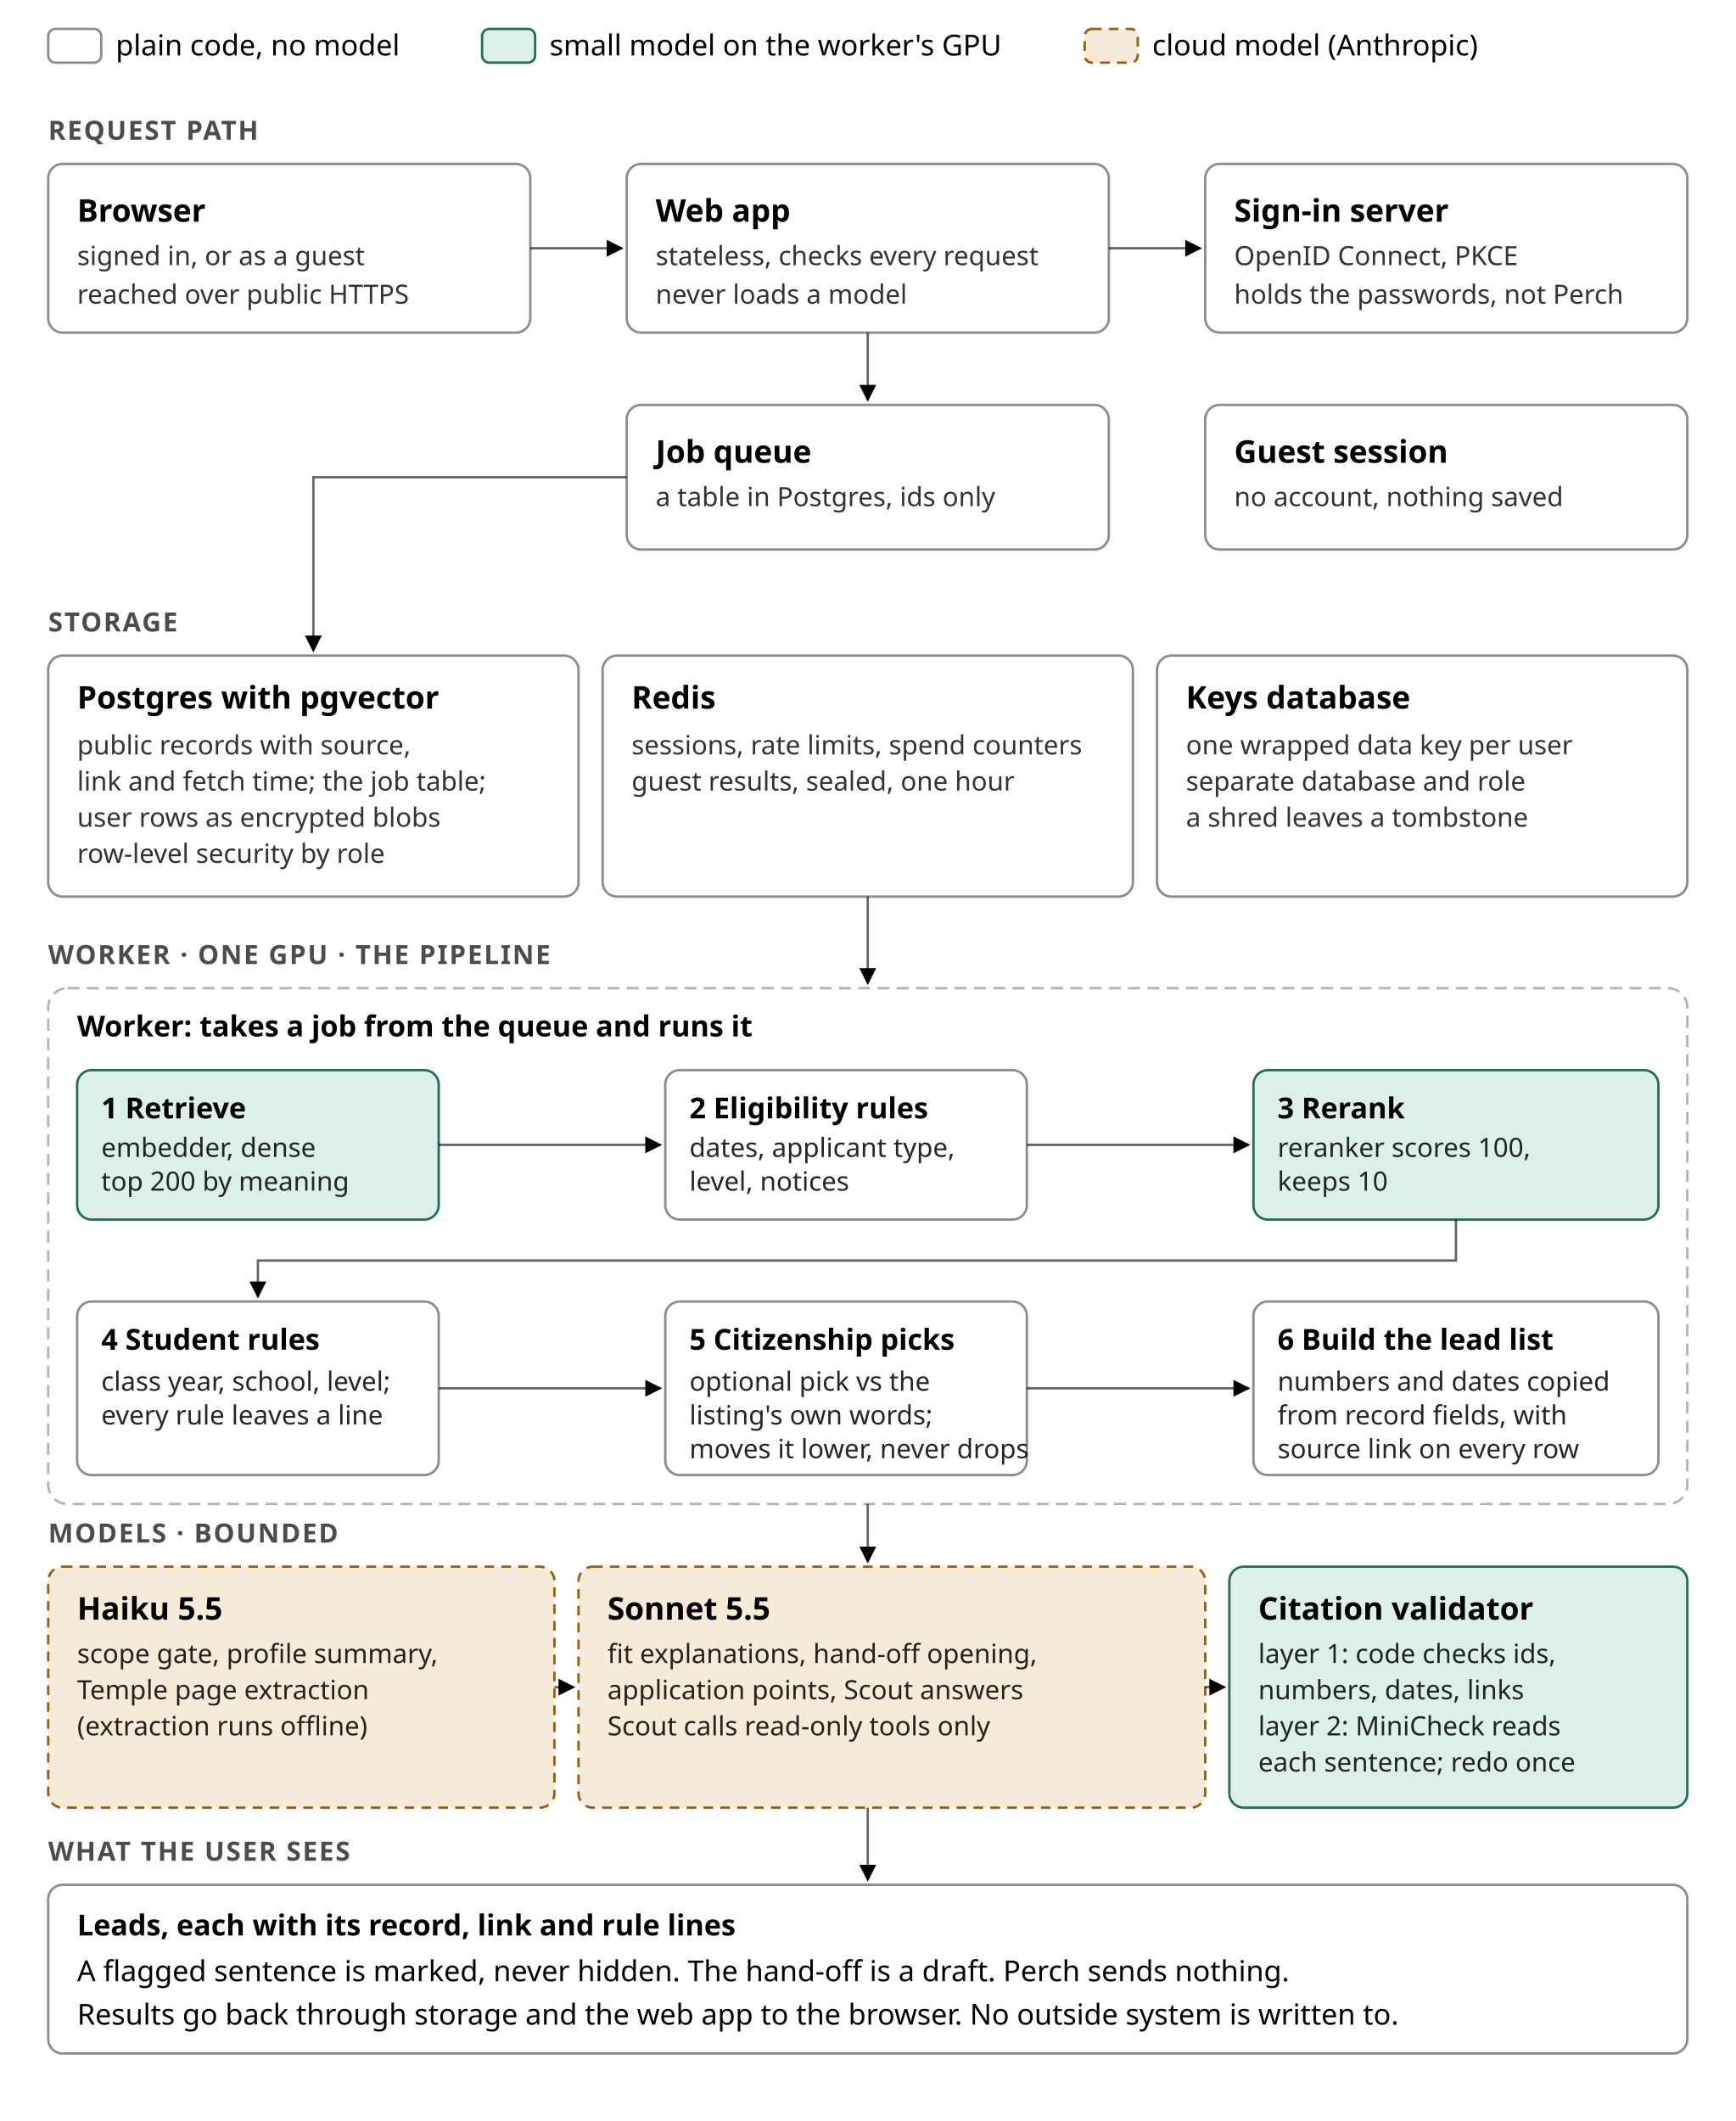
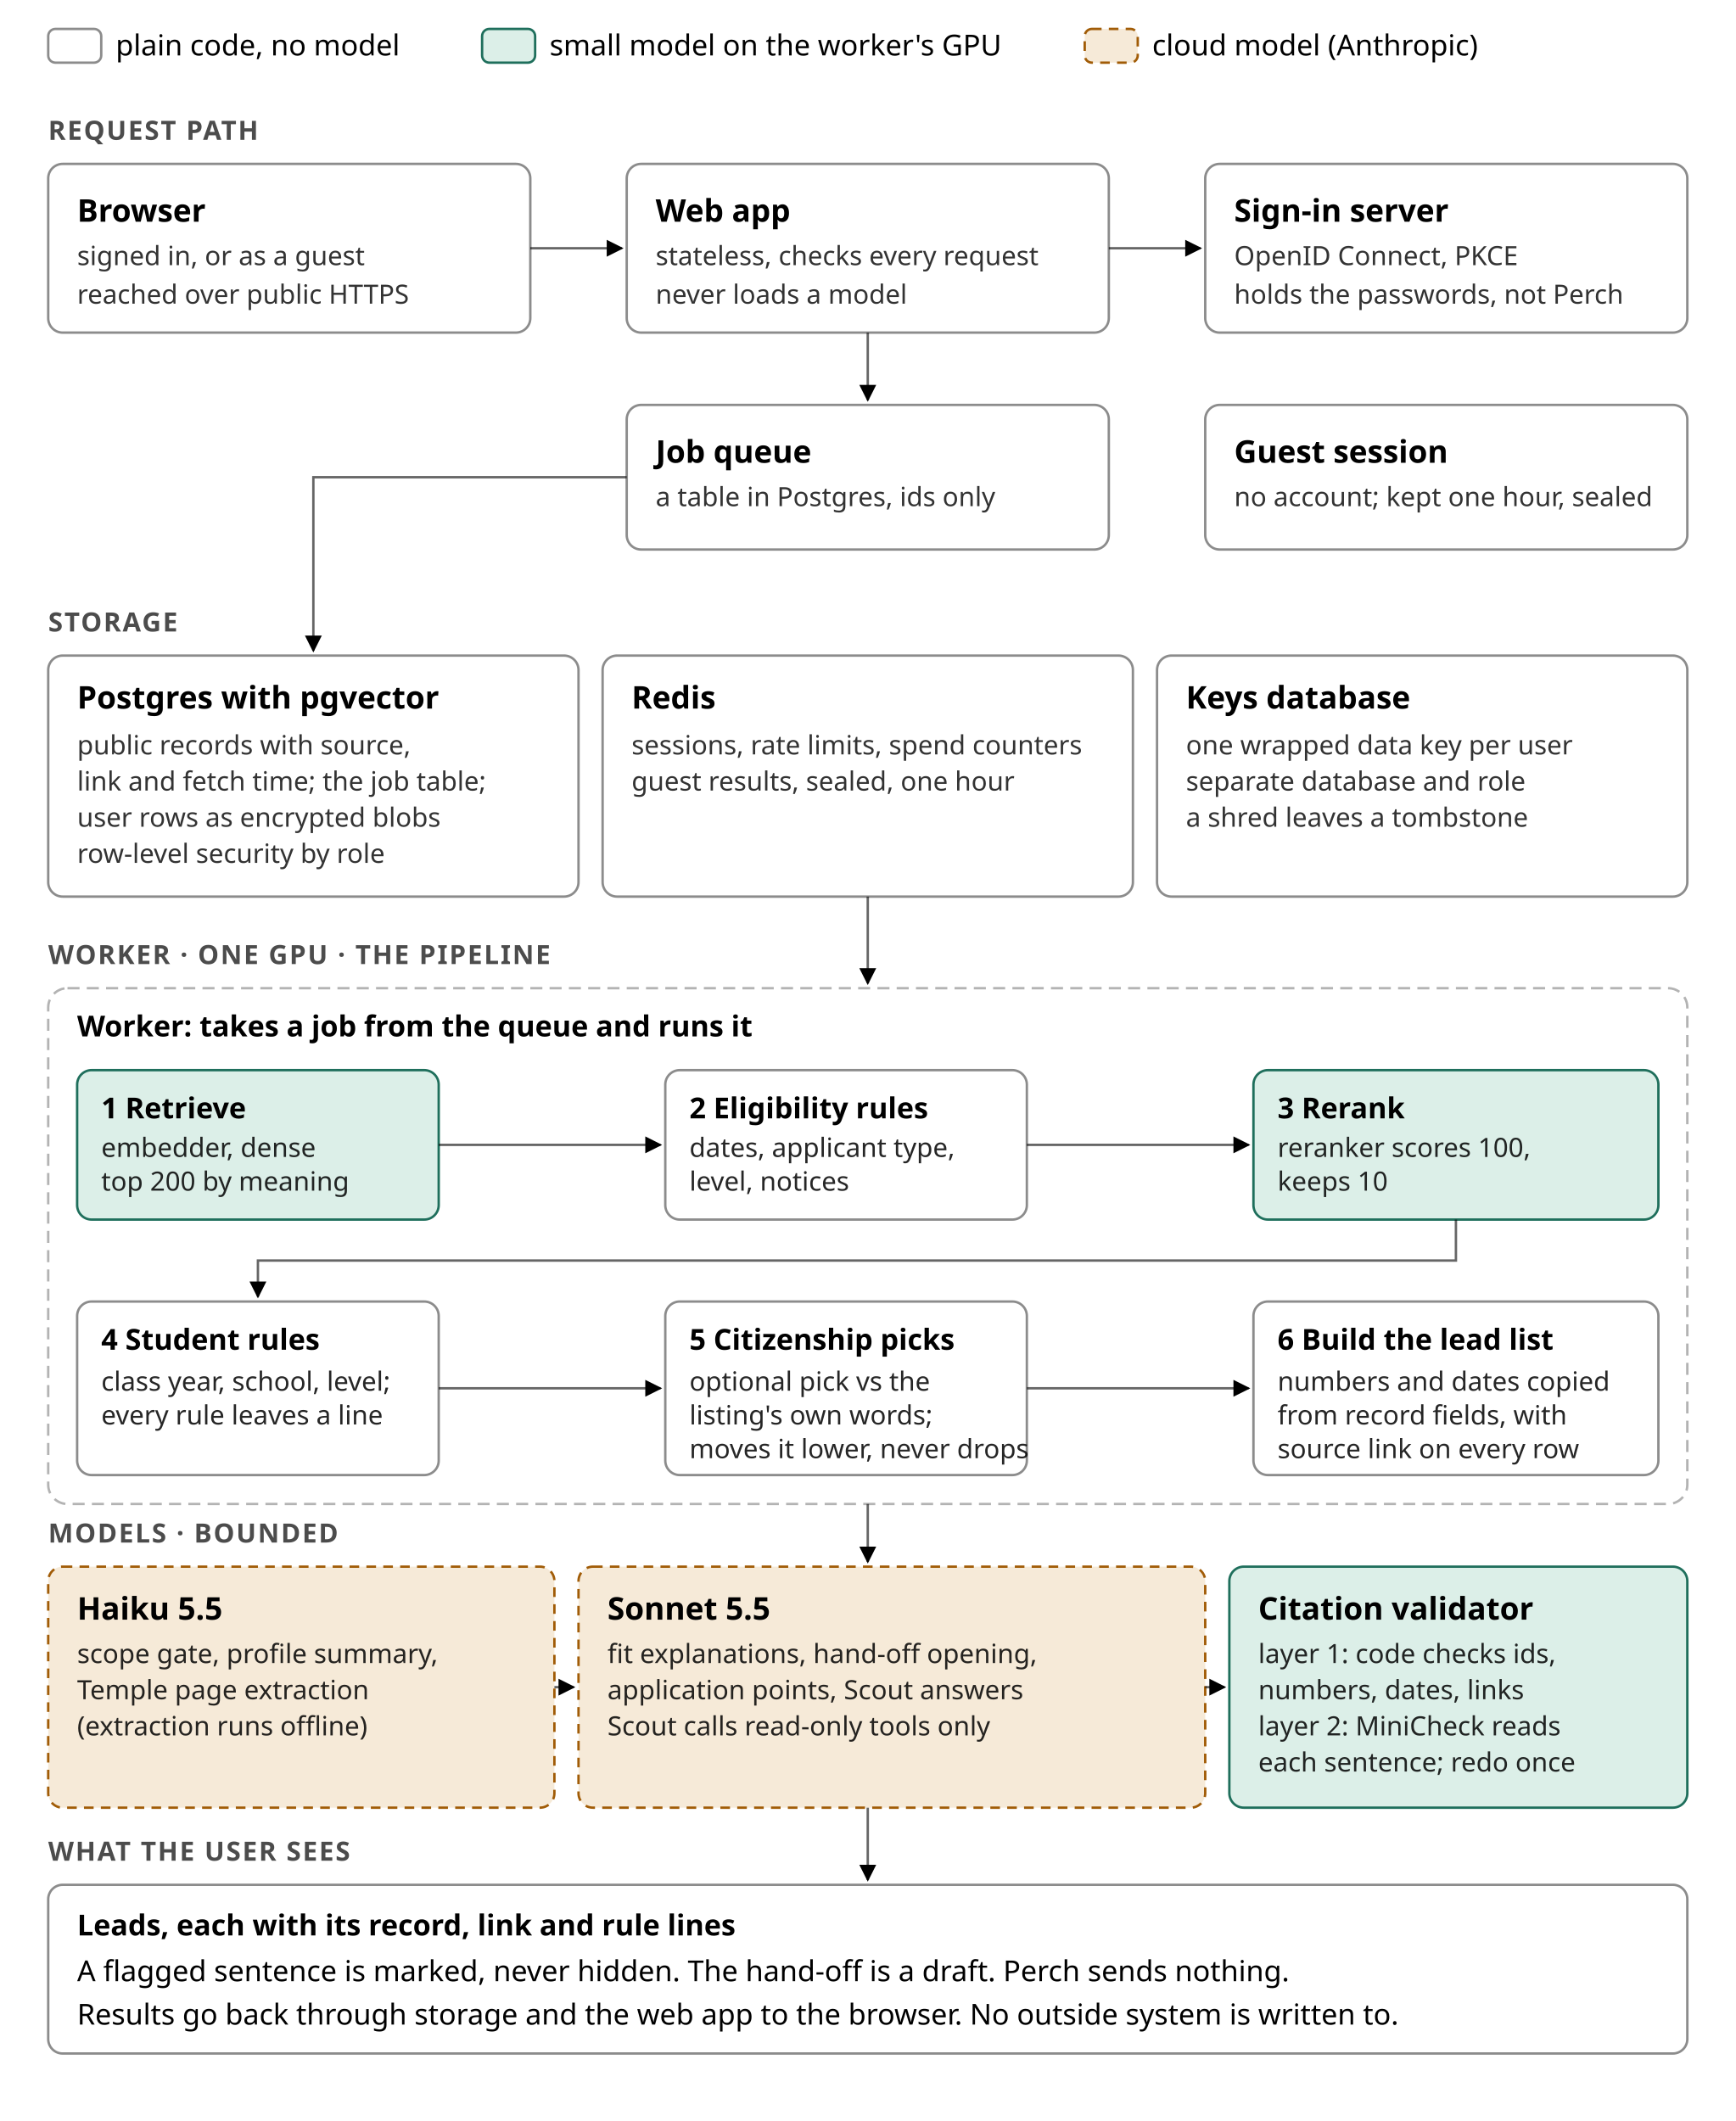
<svg xmlns="http://www.w3.org/2000/svg" viewBox="0 0 720 880" class="arch" role="img" font-family="system-ui, sans-serif" aria-label="How Perch v1 fits together. A browser talks to a stateless web app. The web app reads Postgres with pgvector, keeps sessions and counters in Redis, and puts jobs on a queue in Postgres. Sign-in goes through an OpenID Connect server; guests need no account. A worker on one GPU takes the jobs. Its pipeline is plain code: retrieval with a local embedder, eligibility rules, a local reranker, and student and citizenship rules. Cloud models from Anthropic write the profile summary, fit explanations, hand-off openings, application points and Scout answers. Every model output passes the citation validator, whose second layer is a local MiniCheck model. User data is stored encrypted with per-user keys held in a separate keys database. The app sends nothing to anyone.">
  <defs>
    <marker id="oa" viewBox="0 0 10 10" refX="9" refY="5" markerWidth="7" markerHeight="7" orient="auto-start-reverse">
      <path d="M0 0 L10 5 L0 10 z" fill="currentColor" />
    </marker>
  </defs>
  <g font-size="12" fill="currentColor">
    <rect x="20" y="12" width="22" height="14" rx="3" fill="none" stroke="currentColor" stroke-opacity="0.45" class="k-code" />
    <text x="48" y="23">plain code, no model</text>
    <rect x="200" y="12" width="22" height="14" rx="3" fill="#dcefe8" stroke="#1f6f5c" class="k-local" />
    <text x="228" y="23">small model on the worker's GPU</text>
    <rect x="450" y="12" width="22" height="14" rx="3" fill="#f6ead8" stroke="#a15c07" stroke-dasharray="4 3" class="k-cloud" />
    <text x="478" y="23">cloud model (Anthropic)</text>
  </g>
  <g font-size="11" fill="currentColor" opacity="0.7" font-weight="600" letter-spacing="0.06em">
    <text x="20" y="58">REQUEST PATH</text>
    <text x="20" y="262">STORAGE</text>
    <text x="20" y="400">WORKER · ONE GPU · THE PIPELINE</text>
    <text x="20" y="640">MODELS · BOUNDED</text>
    <text x="20" y="772">WHAT THE USER SEES</text>
  </g>
  <g fill="none" stroke="currentColor" stroke-opacity="0.45" class="k-code">
    <rect x="20" y="68" width="200" height="70" rx="6" />
    <rect x="260" y="68" width="200" height="70" rx="6" />
    <rect x="500" y="68" width="200" height="70" rx="6" />
    <rect x="260" y="168" width="200" height="60" rx="6" />
    <rect x="500" y="168" width="200" height="60" rx="6" />
  </g>
  <g font-size="13" font-weight="600" fill="currentColor">
    <text x="32" y="92">Browser</text>
    <text x="272" y="92">Web app</text>
    <text x="512" y="92">Sign-in server</text>
    <text x="272" y="192">Job queue</text>
    <text x="512" y="192">Guest session</text>
  </g>
  <g font-size="11" fill="currentColor" opacity="0.8">
    <text x="32" y="110">signed in, or as a guest</text>
    <text x="32" y="126">reached over public HTTPS</text>
    <text x="272" y="110">stateless, checks every request</text>
    <text x="272" y="126">never loads a model</text>
    <text x="512" y="110">OpenID Connect, PKCE</text>
    <text x="512" y="126">holds the passwords, not Perch</text>
    <text x="272" y="210">a table in Postgres, ids only</text>
-     <text x="512" y="210">no account, nothing saved</text>
+     <text x="512" y="210">no account; kept one hour, sealed</text>
  </g>
  <g stroke="currentColor" stroke-opacity="0.6" fill="none" marker-end="url(#oa)">
    <path d="M220 103 H258" />
    <path d="M460 103 H498" />
    <path d="M360 138 V166" />
  </g>
  <g fill="none" stroke="currentColor" stroke-opacity="0.45" class="k-code">
    <rect x="20" y="272" width="220" height="100" rx="6" />
    <rect x="250" y="272" width="220" height="100" rx="6" />
    <rect x="480" y="272" width="220" height="100" rx="6" />
  </g>
  <g font-size="13" font-weight="600" fill="currentColor">
    <text x="32" y="294">Postgres with pgvector</text>
    <text x="262" y="294">Redis</text>
    <text x="492" y="294">Keys database</text>
  </g>
  <g font-size="11" fill="currentColor" opacity="0.8">
    <text x="32" y="313">public records with source,</text>
    <text x="32" y="328">link and fetch time; the job table;</text>
    <text x="32" y="343">user rows as encrypted blobs</text>
    <text x="32" y="358">row-level security by role</text>
    <text x="262" y="313">sessions, rate limits, spend counters</text>
    <text x="262" y="328">guest results, sealed, one hour</text>
    <text x="492" y="313">one wrapped data key per user</text>
    <text x="492" y="328">separate database and role</text>
    <text x="492" y="343">a shred leaves a tombstone</text>
  </g>
  <g stroke="currentColor" stroke-opacity="0.6" fill="none" marker-end="url(#oa)">
    <path d="M260 198 H130 V270" />
  </g>
  <rect x="20" y="410" width="680" height="214" rx="8" fill="none" stroke="currentColor" stroke-opacity="0.3" stroke-dasharray="5 3" />
  <g font-size="12" fill="currentColor" font-weight="600">
    <text x="32" y="430">Worker: takes a job from the queue and runs it</text>
  </g>
  <g fill="none" stroke="currentColor" stroke-opacity="0.45" class="k-code">
    <rect x="276" y="444" width="150" height="62" rx="6" />
    <rect x="32" y="540" width="150" height="72" rx="6" />
    <rect x="276" y="540" width="150" height="72" rx="6" />
    <rect x="520" y="540" width="168" height="72" rx="6" />
  </g>
  <rect x="32" y="444" width="150" height="62" rx="6" fill="#dcefe8" stroke="#1f6f5c" class="k-local" />
  <rect x="520" y="444" width="168" height="62" rx="6" fill="#dcefe8" stroke="#1f6f5c" class="k-local" />
  <g font-size="12" font-weight="600" fill="currentColor">
    <text x="42" y="464">1 Retrieve</text>
    <text x="286" y="464">2 Eligibility rules</text>
    <text x="530" y="464">3 Rerank</text>
    <text x="42" y="560">4 Student rules</text>
    <text x="286" y="560">5 Citizenship picks</text>
    <text x="530" y="560">6 Build the lead list</text>
  </g>
  <g font-size="11" fill="currentColor" opacity="0.85">
    <text x="42" y="480">embedder, dense</text>
    <text x="42" y="494">top 200 by meaning</text>
    <text x="286" y="480">dates, applicant type,</text>
    <text x="286" y="494">level, notices</text>
    <text x="530" y="480">reranker scores 100,</text>
    <text x="530" y="494">keeps 10</text>
    <text x="42" y="577">class year, school, level;</text>
    <text x="42" y="591">every rule leaves a line</text>
    <text x="286" y="577">optional pick vs the</text>
    <text x="286" y="591">listing's own words;</text>
    <text x="286" y="605">moves it lower, never drops</text>
    <text x="530" y="577">numbers and dates copied</text>
    <text x="530" y="591">from record fields, with</text>
    <text x="530" y="605">source link on every row</text>
  </g>
  <g stroke="currentColor" stroke-opacity="0.6" fill="none" marker-end="url(#oa)">
    <path d="M182 475 H274" />
    <path d="M426 475 H518" />
    <path d="M604 506 V523 H107 V538" />
    <path d="M182 576 H274" />
    <path d="M426 576 H518" />
    <path d="M360 372 V408" />
  </g>
  <rect x="20" y="650" width="210" height="100" rx="6" fill="#f6ead8" stroke="#a15c07" stroke-dasharray="4 3" class="k-cloud" />
  <rect x="240" y="650" width="260" height="100" rx="6" fill="#f6ead8" stroke="#a15c07" stroke-dasharray="4 3" class="k-cloud" />
  <rect x="510" y="650" width="190" height="100" rx="6" fill="#dcefe8" stroke="#1f6f5c" class="k-local" />
  <g font-size="13" font-weight="600" fill="currentColor">
    <text x="32" y="672">Haiku 5.5</text>
    <text x="252" y="672">Sonnet 5.5</text>
    <text x="522" y="672">Citation validator</text>
  </g>
  <g font-size="11" fill="currentColor" opacity="0.85">
    <text x="32" y="690">scope gate, profile summary,</text>
    <text x="32" y="705">Temple page extraction</text>
    <text x="32" y="720">(extraction runs offline)</text>
    <text x="252" y="690">fit explanations, hand-off opening,</text>
    <text x="252" y="705">application points, Scout answers</text>
    <text x="252" y="720">Scout calls read-only tools only</text>
    <text x="522" y="690">layer 1: code checks ids,</text>
    <text x="522" y="705">numbers, dates, links</text>
    <text x="522" y="720">layer 2: MiniCheck reads</text>
    <text x="522" y="735">each sentence; redo once</text>
  </g>
  <g stroke="currentColor" stroke-opacity="0.6" fill="none" marker-end="url(#oa)">
    <path d="M360 624 V648" />
    <path d="M230 700 H238" />
    <path d="M500 700 H508" />
  </g>
  <g fill="none" stroke="currentColor" stroke-opacity="0.45" class="k-code">
    <rect x="20" y="782" width="680" height="70" rx="6" />
  </g>
  <g font-size="12" fill="currentColor">
    <text x="32" y="803" font-weight="600">Leads, each with its record, link and rule lines</text>
    <text x="32" y="822">A flagged sentence is marked, never hidden. The hand-off is a draft. Perch sends nothing.</text>
    <text x="32" y="840">Results go back through storage and the web app to the browser. No outside system is written to.</text>
  </g>
  <path d="M360 750 V780" stroke="currentColor" stroke-opacity="0.6" fill="none" marker-end="url(#oa)" />
</svg>
